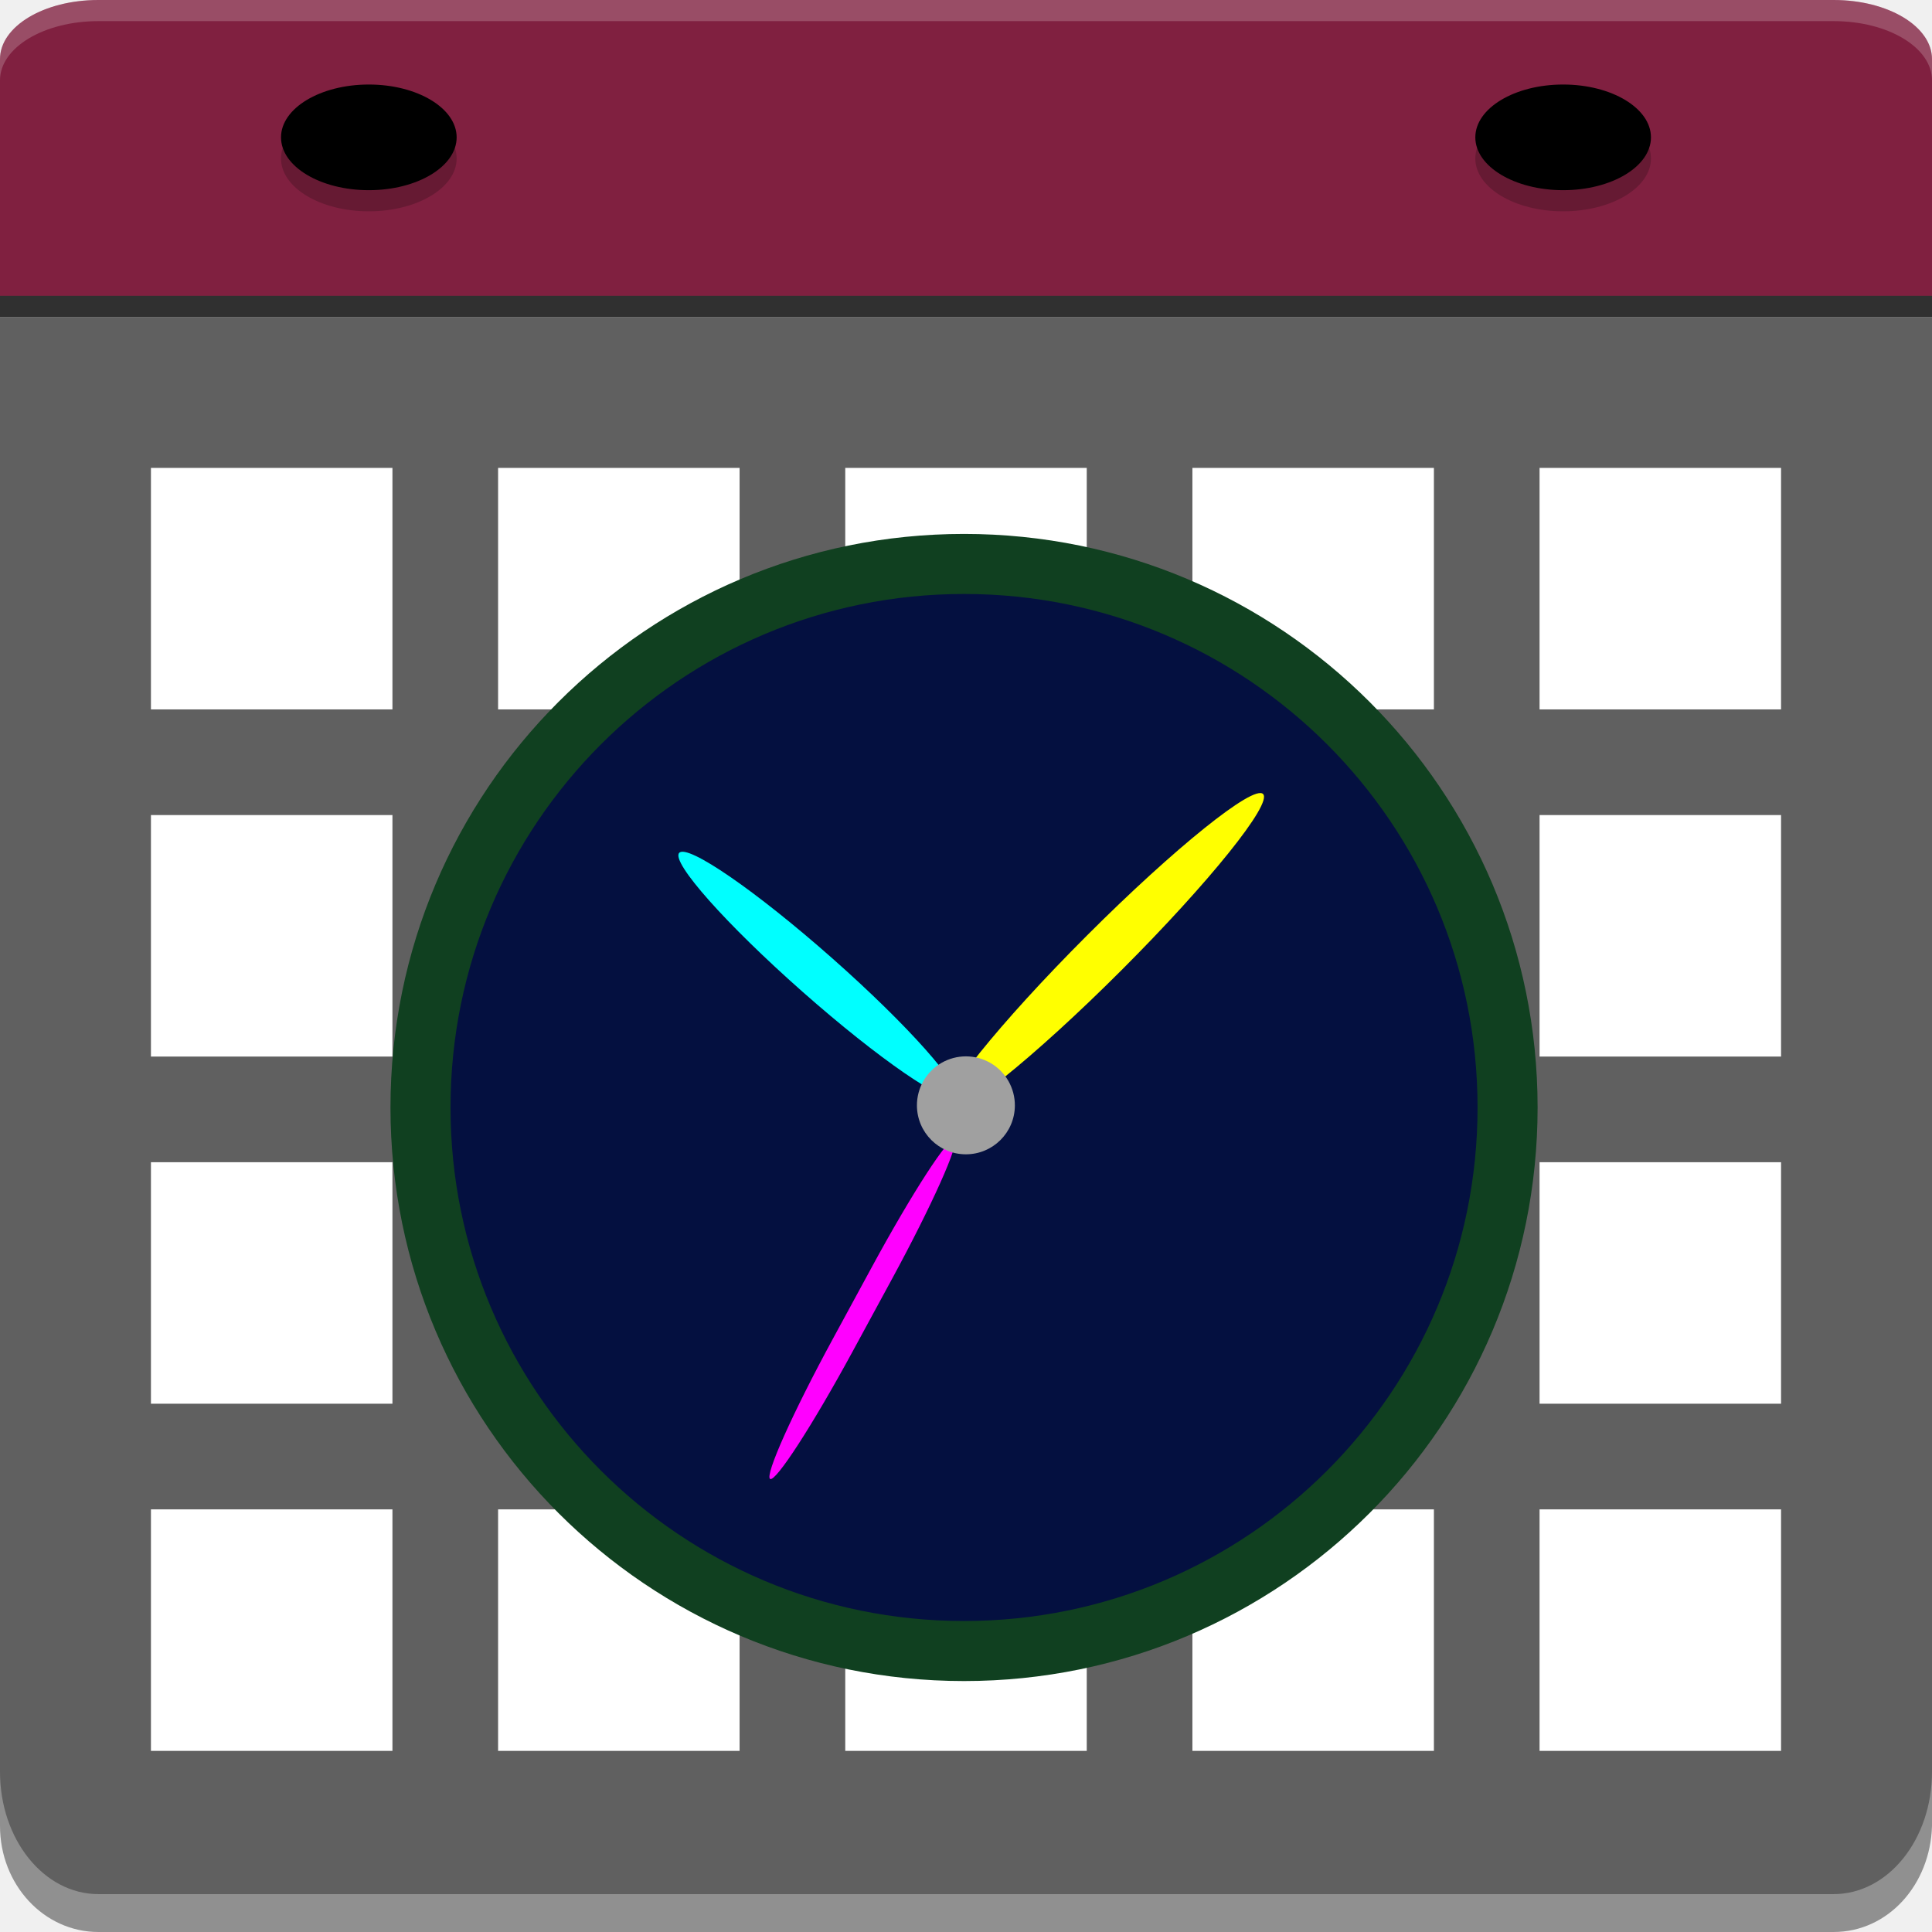
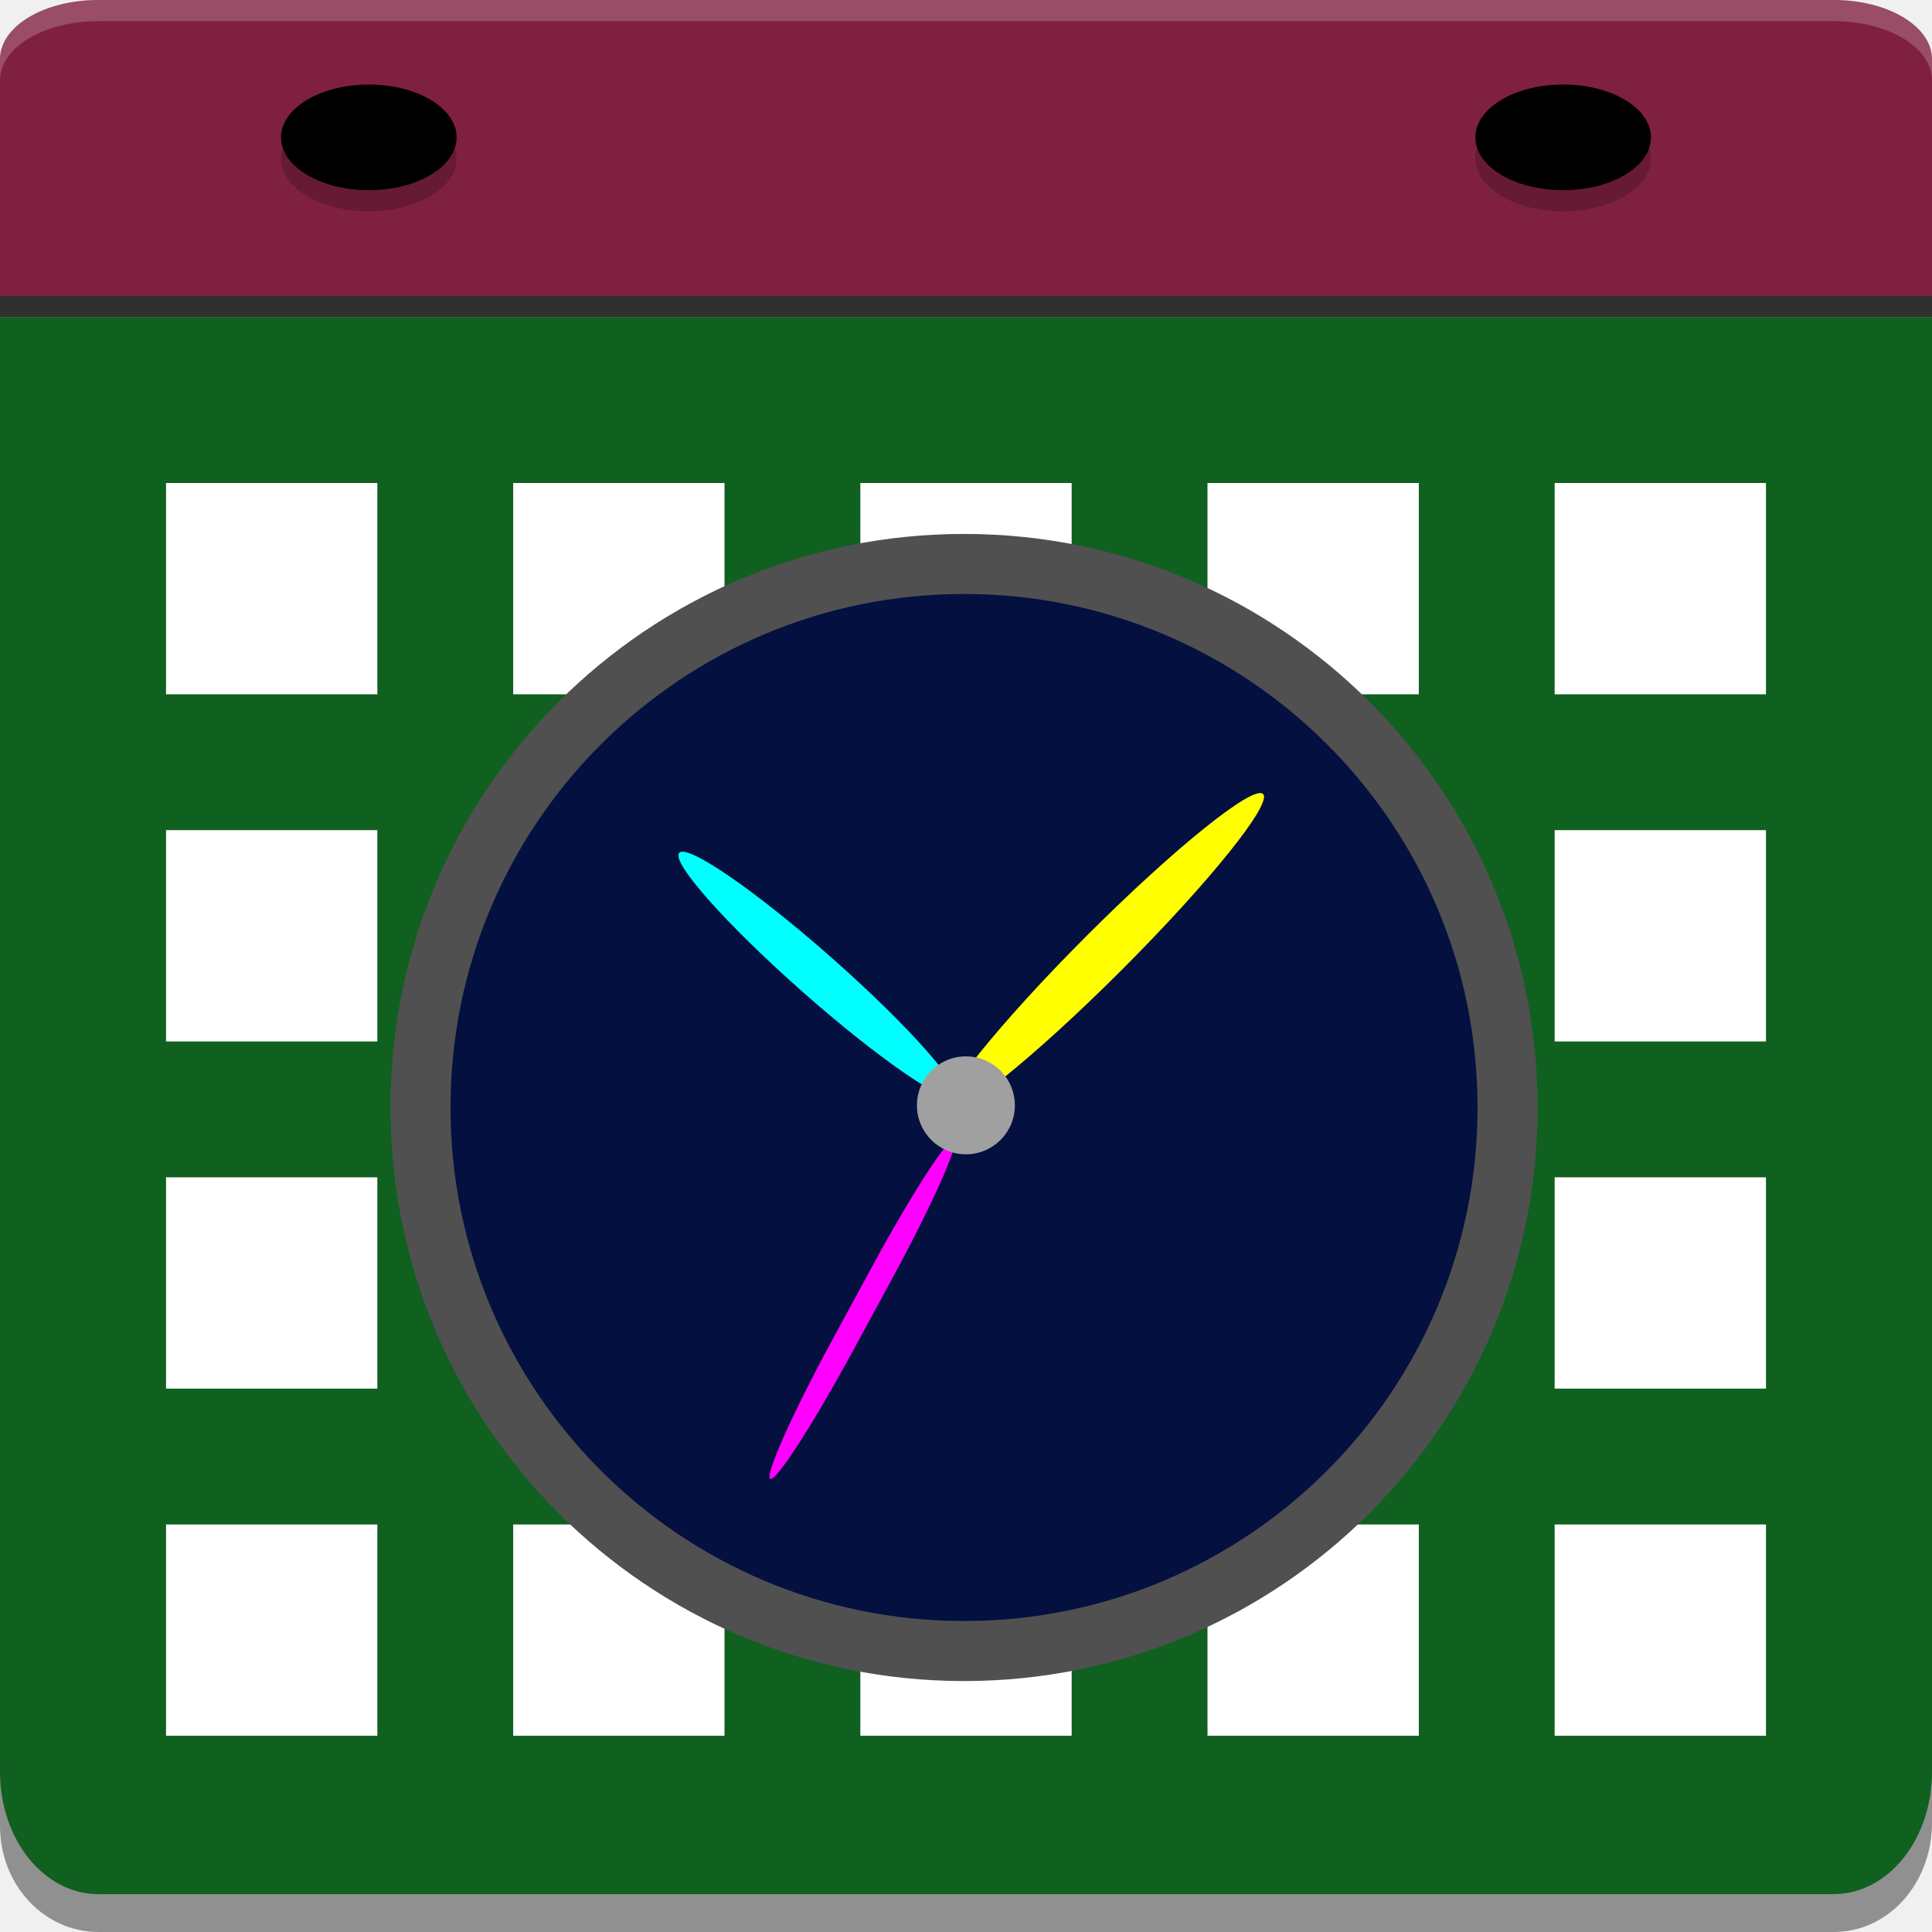
<svg xmlns="http://www.w3.org/2000/svg" width="64" height="64" version="1" id="svg46">
  <defs id="defs50" />
  <path d="M 0,18.698 V 60.485 C 0,62.432 1.454,64 3.259,64 H 60.741 C 62.546,64 63.946,62.431 64,60.485 V 18.698 Z" style="opacity:0.4;stroke-width:1.208" id="path2" />
-   <path style="fill:#606060;stroke-width:1.298;fill-opacity:1" d="m 0,10.5 v 48.192 c 0,2.245 1.454,4.053 3.259,4.053 H 60.741 C 62.546,62.745 64,60.937 64,58.692 V 10.5 Z" id="path4" />
+   <path style="fill:#106020;stroke-width:1.298;fill-opacity:1" d="m 0,10.5 v 48.192 c 0,2.245 1.454,4.053 3.259,4.053 H 60.741 C 62.546,62.745 64,60.937 64,58.692 V 10.5 Z" id="path4" />
  <path style="opacity:1;stroke-width:0.903;fill:#303030;fill-opacity:1" d="M 64,10.5 V 2.66 C 64,1.574 62.547,0.7 60.742,0.7 H 3.258 C 1.453,0.7 0,1.574 0,2.66 V 10.5 Z" id="path6" />
  <path d="M 64,9.8 V 1.96 C 64,0.874 62.547,-5e-7 60.742,-5e-7 H 3.258 C 1.453,-5e-7 0,0.874 0,1.96 v 7.84 z" style="fill:#802040;stroke-width:0.903;fill-opacity:1" id="path8" />
  <ellipse cx="12.218" cy="5.25" style="opacity:0.2;fill-rule:evenodd;stroke-width:0.903" id="circle22" rx="2.909" ry="1.75" />
  <ellipse style="fill:#000000;fill-rule:evenodd;stroke-width:0.903" cx="12.218" cy="4.55" id="circle24" rx="2.909" ry="1.75" />
  <ellipse style="opacity:0.2;fill-rule:evenodd;stroke-width:0.903" cx="51.781" cy="5.25" id="circle26" rx="2.909" ry="1.75" />
  <ellipse cx="51.781" cy="4.55" style="fill:#000000;fill-rule:evenodd;stroke-width:0.903" id="circle28" rx="2.909" ry="1.75" />
-   <rect style="opacity:1;fill:#ffffff;fill-opacity:1;fill-rule:evenodd;stroke-width:1" width="8" height="8" x="28" y="50" id="rect36" />
-   <rect width="8" height="8" x="39.5" y="50" style="opacity:1;fill:#ffffff;fill-opacity:1;fill-rule:evenodd;stroke-width:1" id="rect38" />
-   <rect width="8" height="8" x="16.5" y="50" style="opacity:1;fill:#ffffff;fill-opacity:1;fill-rule:evenodd;stroke-width:1" id="rect40" />
-   <rect style="opacity:1;fill:#ffffff;fill-opacity:1;fill-rule:evenodd;stroke-width:1" width="8" height="8" x="5" y="50" id="rect42" />
+   <rect style="opacity:1;fill:#ffffff;fill-opacity:1;fill-rule:evenodd;stroke-width:0.875" width="7" height="7" x="28.5" y="50.5" id="rect36" />
+   <rect width="7" height="7" x="40" y="50.5" style="opacity:1;fill:#ffffff;fill-opacity:1;fill-rule:evenodd;stroke-width:0.875" id="rect38" />
+   <rect width="7" height="7" x="17" y="50.5" style="opacity:1;fill:#ffffff;fill-opacity:1;fill-rule:evenodd;stroke-width:0.875" id="rect40" />
+   <rect style="opacity:1;fill:#ffffff;fill-opacity:1;fill-rule:evenodd;stroke-width:0.875" width="7" height="7" x="5.5" y="50.5" id="rect42" />
  <path style="opacity:0.2;fill:#ffffff;stroke-width:0.903" d="M 3.259,-5e-7 C 1.454,-5e-7 0,0.875 0,1.961 V 2.661 C 0,1.575 1.454,0.7 3.259,0.7 H 60.743 c 1.805,0 3.257,0.875 3.257,1.961 V 1.961 C 64,0.875 62.548,-5e-7 60.743,-5e-7 Z" id="path44" />
-   <rect width="8" height="8" x="51" y="50" style="opacity:1;fill:#ffffff;fill-opacity:1;fill-rule:evenodd;stroke-width:1" id="rect34-2" />
-   <rect style="opacity:1;fill:#ffffff;fill-opacity:1;fill-rule:evenodd;stroke-width:1" width="8" height="8" x="28" y="38.5" id="rect36-9" />
-   <rect width="8" height="8" x="39.5" y="38.5" style="opacity:1;fill:#ffffff;fill-opacity:1;fill-rule:evenodd;stroke-width:1" id="rect38-1" />
-   <rect width="8" height="8" x="16.5" y="38.5" style="opacity:1;fill:#ffffff;fill-opacity:1;fill-rule:evenodd;stroke-width:1" id="rect40-2" />
-   <rect style="opacity:1;fill:#ffffff;fill-opacity:1;fill-rule:evenodd;stroke-width:1" width="8" height="8" x="5" y="38.5" id="rect42-7" />
-   <rect width="8" height="8" x="51" y="38.5" style="opacity:1;fill:#ffffff;fill-opacity:1;fill-rule:evenodd;stroke-width:1" id="rect34-2-0" />
-   <rect style="opacity:1;fill:#ffffff;fill-opacity:1;fill-rule:evenodd;stroke-width:1" width="8" height="8" x="28" y="27" id="rect36-93" />
-   <rect width="8" height="8" x="39.5" y="27" style="opacity:1;fill:#ffffff;fill-opacity:1;fill-rule:evenodd;stroke-width:1" id="rect38-6" />
-   <rect width="8" height="8" x="16.5" y="27" style="opacity:1;fill:#ffffff;fill-opacity:1;fill-rule:evenodd;stroke-width:1" id="rect40-0" />
-   <rect style="opacity:1;fill:#ffffff;fill-opacity:1;fill-rule:evenodd;stroke-width:1" width="8" height="8" x="5" y="27" id="rect42-6" />
-   <rect width="8" height="8" x="51" y="27" style="opacity:1;fill:#ffffff;fill-opacity:1;fill-rule:evenodd;stroke-width:1" id="rect34-2-2" />
-   <rect style="opacity:1;fill:#ffffff;fill-opacity:1;fill-rule:evenodd;stroke-width:1" width="8" height="8" x="28" y="15.5" id="rect36-2" />
-   <rect width="8" height="8" x="39.5" y="15.5" style="opacity:1;fill:#ffffff;fill-opacity:1;fill-rule:evenodd;stroke-width:1" id="rect38-3" />
-   <rect width="8" height="8" x="16.5" y="15.5" style="opacity:1;fill:#ffffff;fill-opacity:1;fill-rule:evenodd;stroke-width:1" id="rect40-7" />
-   <rect style="opacity:1;fill:#ffffff;fill-opacity:1;fill-rule:evenodd;stroke-width:1" width="8" height="8" x="5" y="15.5" id="rect42-5" />
-   <rect width="8" height="8" x="51" y="15.5" style="opacity:1;fill:#ffffff;fill-opacity:1;fill-rule:evenodd;stroke-width:1" id="rect34-2-9" />
+   <rect width="7" height="7" x="51.5" y="50.5" style="opacity:1;fill:#ffffff;fill-opacity:1;fill-rule:evenodd;stroke-width:0.875" id="rect34-2" />
+   <rect style="opacity:1;fill:#ffffff;fill-opacity:1;fill-rule:evenodd;stroke-width:0.875" width="7" height="7" x="28.5" y="39" id="rect36-9" />
+   <rect width="7" height="7" x="40" y="39" style="opacity:1;fill:#ffffff;fill-opacity:1;fill-rule:evenodd;stroke-width:0.875" id="rect38-1" />
+   <rect width="7" height="7" x="17" y="39" style="opacity:1;fill:#ffffff;fill-opacity:1;fill-rule:evenodd;stroke-width:0.875" id="rect40-2" />
+   <rect style="opacity:1;fill:#ffffff;fill-opacity:1;fill-rule:evenodd;stroke-width:0.875" width="7" height="7" x="5.5" y="39" id="rect42-7" />
+   <rect width="7" height="7" x="51.5" y="39" style="opacity:1;fill:#ffffff;fill-opacity:1;fill-rule:evenodd;stroke-width:0.875" id="rect34-2-0" />
+   <rect style="opacity:1;fill:#ffffff;fill-opacity:1;fill-rule:evenodd;stroke-width:0.875" width="7" height="7" x="28.5" y="27.5" id="rect36-93" />
+   <rect width="7" height="7" x="40" y="27.5" style="opacity:1;fill:#ffffff;fill-opacity:1;fill-rule:evenodd;stroke-width:0.875" id="rect38-6" />
+   <rect width="7" height="7" x="17" y="27.5" style="opacity:1;fill:#ffffff;fill-opacity:1;fill-rule:evenodd;stroke-width:0.875" id="rect40-0" />
+   <rect style="opacity:1;fill:#ffffff;fill-opacity:1;fill-rule:evenodd;stroke-width:0.875" width="7" height="7" x="5.5" y="27.5" id="rect42-6" />
+   <rect width="7" height="7" x="51.5" y="27.5" style="opacity:1;fill:#ffffff;fill-opacity:1;fill-rule:evenodd;stroke-width:0.875" id="rect34-2-2" />
+   <rect style="opacity:1;fill:#ffffff;fill-opacity:1;fill-rule:evenodd;stroke-width:0.875" width="7" height="7" x="28.5" y="16" id="rect36-2" />
+   <rect width="7" height="7" x="40" y="16" style="opacity:1;fill:#ffffff;fill-opacity:1;fill-rule:evenodd;stroke-width:0.875" id="rect38-3" />
+   <rect width="7" height="7" x="17" y="16" style="opacity:1;fill:#ffffff;fill-opacity:1;fill-rule:evenodd;stroke-width:0.875" id="rect40-7" />
+   <rect style="opacity:1;fill:#ffffff;fill-opacity:1;fill-rule:evenodd;stroke-width:0.875" width="7" height="7" x="5.5" y="16" id="rect42-5" />
+   <rect width="7" height="7" x="51.5" y="16" style="opacity:1;fill:#ffffff;fill-opacity:1;fill-rule:evenodd;stroke-width:0.875" id="rect34-2-9" />
  <g id="g4725" transform="matrix(0.07698626,0,0,0.07698626,134.0265,26.66134)">
    <text id="text6" style="font-size:129.222px;line-height:125%;font-family:'Gentium Book Basic';letter-spacing:0;word-spacing:0;stroke-width:3.543" y="-23.386" x="444.845" />
    <text id="text8" style="font-size:129.222px;line-height:125%;font-family:'Gentium Book Basic';letter-spacing:0;word-spacing:0;stroke-width:3.543" y="-103.358" x="1026.116" />
    <text id="text10" style="font-size:129.222px;line-height:125%;font-family:'Gentium Book Basic';letter-spacing:0;word-spacing:0;stroke-width:3.543" y="-284.63" x="-45.47" />
    <text id="text12" style="font-size:129.222px;line-height:125%;font-family:'Gentium Book Basic';letter-spacing:0;word-spacing:0;stroke-width:3.543" y="-501.088" x="1052.584" />
    <text id="text14" style="font-size:129.222px;line-height:125%;font-family:'Gentium Book Basic';letter-spacing:0;word-spacing:0;stroke-width:3.543" y="-581.094" x="1633.854" />
    <text id="text16" style="font-size:129.222px;line-height:125%;font-family:'Gentium Book Basic';letter-spacing:0;word-spacing:0;stroke-width:3.543" y="-1053.481" x="1244.735" />
    <text id="text18" style="font-size:129.222px;line-height:125%;font-family:'Gentium Book Basic';letter-spacing:0;word-spacing:0;stroke-width:3.543" y="-1133.487" x="1825.97" />
    <text id="text20" style="font-size:208.329px;line-height:125%;font-family:'Gentium Book Basic';letter-spacing:0;word-spacing:0;stroke-width:3.543" y="281.192" x="-6.813" />
    <g id="g863" transform="translate(-1298.933,129.8933)">
      <g id="g4603">
        <g id="g870">
          <g id="g880">
-             <g id="g4593" style="fill:#104020;fill-opacity:1">
-               <path style="fill:#104020;fill-opacity:1;fill-rule:evenodd" d="m 219.631,0.333 a 246.797,246.797 0 1 1 -493.595,0 246.797,246.797 0 1 1 493.595,0 z" id="path2-5" />
+             <g id="g4593" style="fill:#505050;fill-opacity:1">
+               <path style="fill:#505050;fill-opacity:1;fill-rule:evenodd" d="m 219.631,0.333 a 246.797,246.797 0 1 1 -493.595,0 246.797,246.797 0 1 1 493.595,0 z" id="path2-5" />
            </g>
            <path id="path4-3" style="fill:#041040;fill-opacity:1;fill-rule:evenodd;stroke-width:3.543" d="M 193.792,0.333 C 193.792,122.367 94.863,221.292 -27.167,221.292 c -122.034,0 -220.959,-98.929 -220.959,-220.959 0,-122.034 98.929,-220.959 220.959,-220.959 122.034,0 220.959,98.929 220.959,220.959" />
            <g id="g28" transform="matrix(3.5766,0,0,3.5766,-281.7861,-255.8813)" style="fill:#f9f9f9">
              <rect ry="34.98" id="rect24" transform="matrix(-0.7494,-0.66211,0.66211,-0.7494,0,0)" y="-8.98" x="-99.13" rx="34.98" height="5.386" width="44.31" style="fill:#00ffff;fill-opacity:1" />
              <rect ry="38.228" id="rect26" transform="matrix(0.70711,-0.70711,0.70711,0.70711,0,0)" y="96.82" x="-2.23" rx="38.228" height="5.887" width="54.02" style="fill:#ffff00;fill-opacity:1" />
            </g>
            <rect ry="65.447" id="rect30-5" style="fill:#ff00ff;fill-opacity:1;stroke-width:3.543" transform="matrix(0.477202,-0.8787936,0.8522405,0.5231503,0,0)" y="-25.849" x="-194.639" rx="65.447" height="10.081" width="166.239" />
            <path id="path32" style="fill:#a0a0a0;fill-opacity:1;stroke-width:3.543" d="m -5.294,-0.448 a 21.072,21.072 0 0 1 -42.143,0 21.072,21.072 0 1 1 42.143,0" />
          </g>
        </g>
      </g>
    </g>
  </g>
</svg>
